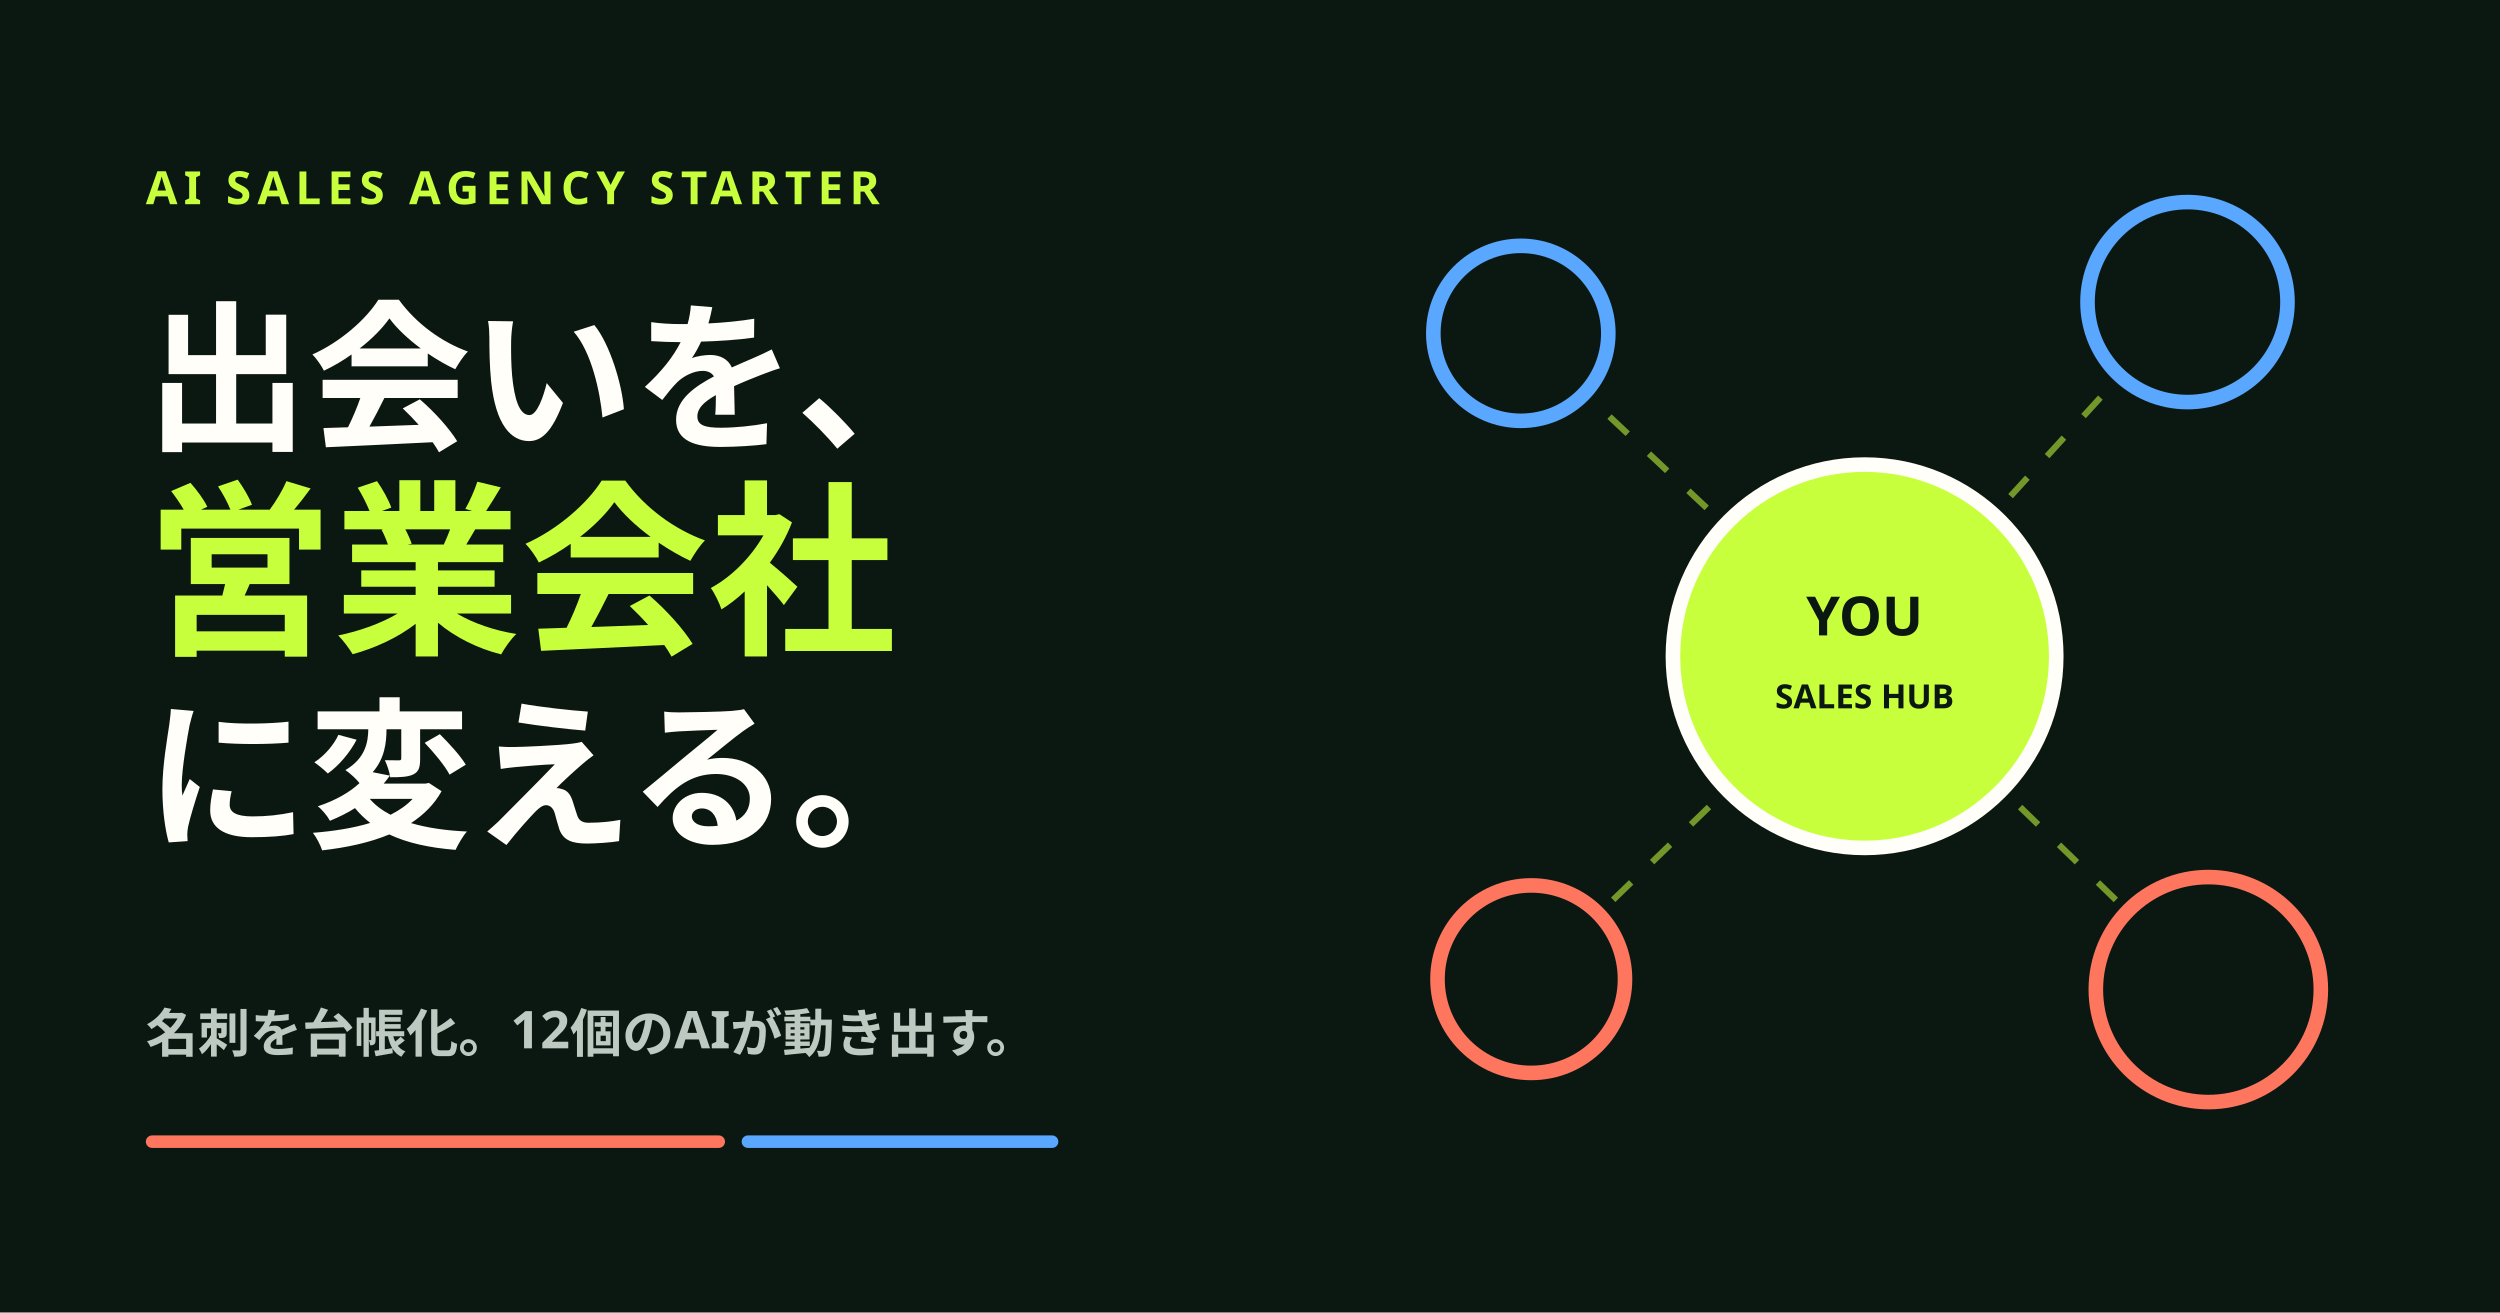
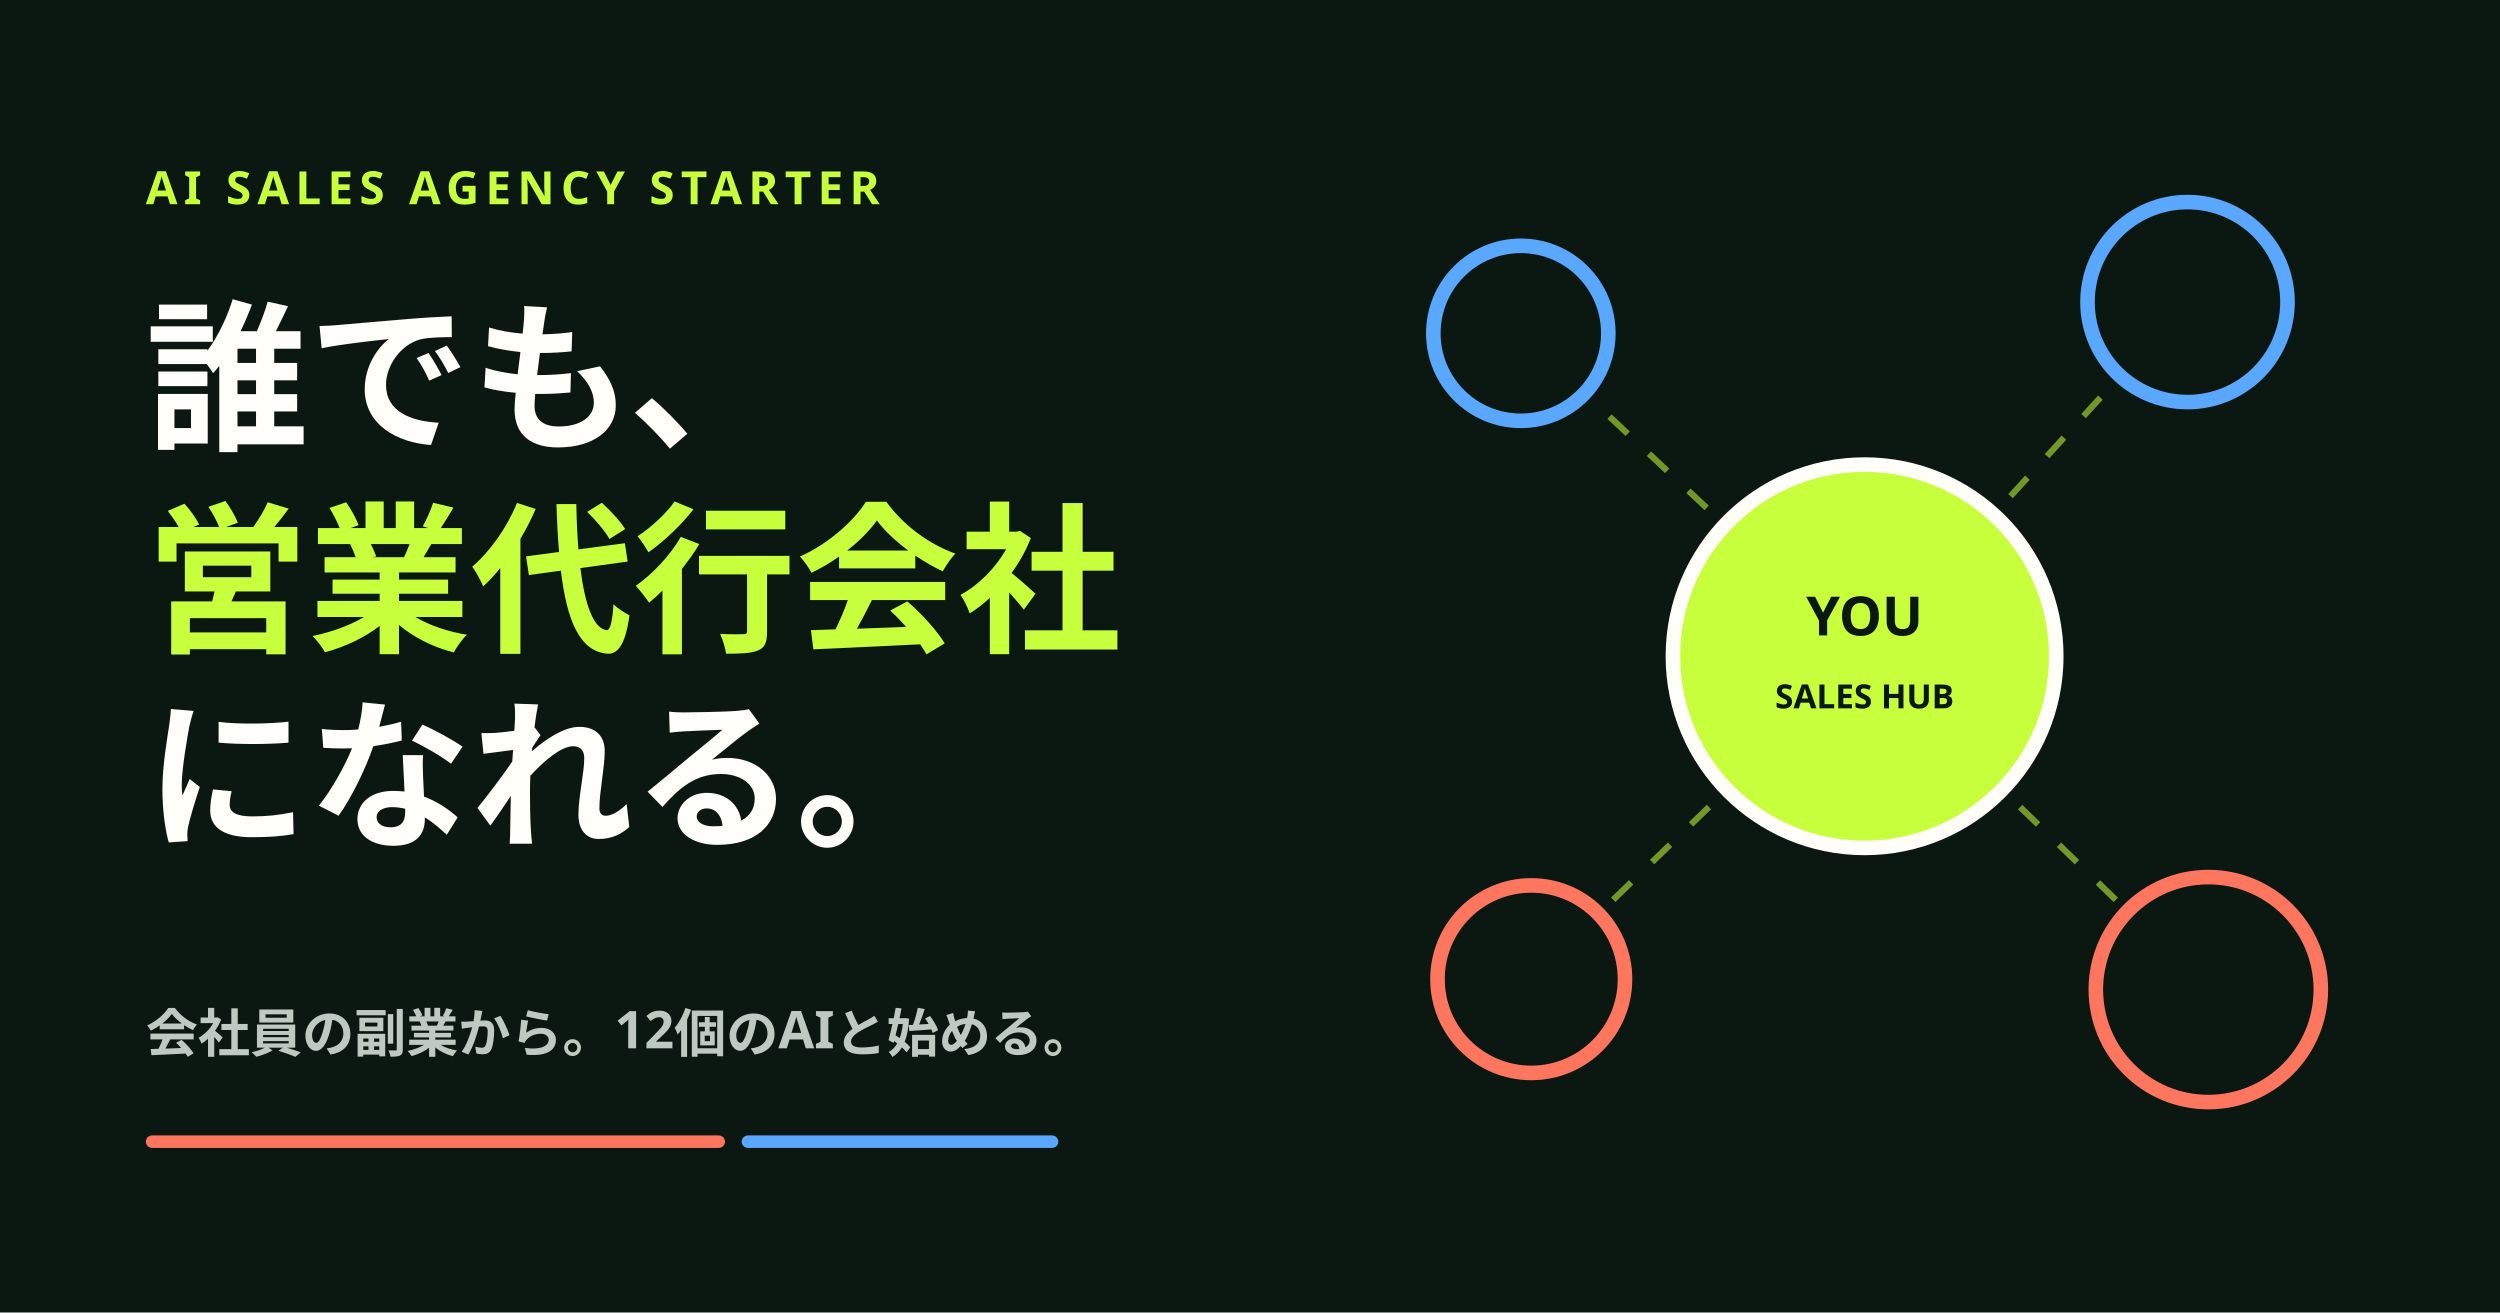
<svg xmlns="http://www.w3.org/2000/svg" width="1200" height="630" viewBox="0 0 1200 630" role="img" aria-labelledby="title desc">
  <rect width="1200" height="630" fill="#0b1812" />
  <g stroke="#c8ff3d" stroke-width="3" stroke-dasharray="12 14" opacity=".55">
    <path d="M895 315 730 160M895 315 1050 145M895 315 735 470M895 315 1060 475" />
  </g>
  <g fill="#0b1812" stroke-width="7">
    <circle cx="730" cy="160" r="42" stroke="#5aa7ff" />
    <circle cx="1050" cy="145" r="48" stroke="#5aa7ff" />
    <circle cx="735" cy="470" r="45" stroke="#ff765f" />
    <circle cx="1060" cy="475" r="54" stroke="#ff765f" />
  </g>
  <circle cx="895" cy="315" r="92" fill="#c8ff3d" stroke="#fffef8" stroke-width="7" />
  <text x="895" y="305" text-anchor="middle" font-family="sans-serif" font-size="26" font-weight="900" fill="#0b1812">YOU</text>
  <text x="895" y="340" text-anchor="middle" font-family="sans-serif" font-size="16" font-weight="800" fill="#0b1812">SALES HUB</text>
  <text x="70" y="98" font-family="sans-serif" font-size="22" font-weight="800" letter-spacing="3" fill="#c8ff3d">AI SALES AGENCY STARTER</text>
-   <text x="70" y="210" font-family="sans-serif" font-size="78" font-weight="900" fill="#fffef8">出会いを、</text>
-   <text x="70" y="307" font-family="sans-serif" font-size="90" font-weight="900" fill="#c8ff3d">営業会社</text>
-   <text x="70" y="401" font-family="sans-serif" font-size="78" font-weight="900" fill="#fffef8">に変える。</text>
-   <text x="70" y="505" font-family="sans-serif" font-size="25" font-weight="700" fill="#bdc9c1">名刺を台帳化。12個のAIが動き出す。</text>
+   <text x="70" y="210" font-family="sans-serif" font-size="78" font-weight="900" fill="#fffef8">誰でも、</text>
+   <text x="70" y="307" font-family="sans-serif" font-size="78" font-weight="900" fill="#c8ff3d">営業代行会社</text>
+   <text x="70" y="401" font-family="sans-serif" font-size="78" font-weight="900" fill="#fffef8">になれる。</text>
+   <text x="70" y="505" font-family="sans-serif" font-size="25" font-weight="700" fill="#bdc9c1">会社員の副業から。12個のAIと始める。</text>
  <rect x="70" y="545" width="278" height="6" rx="3" fill="#ff765f" />
  <rect x="356" y="545" width="152" height="6" rx="3" fill="#5aa7ff" />
</svg>
